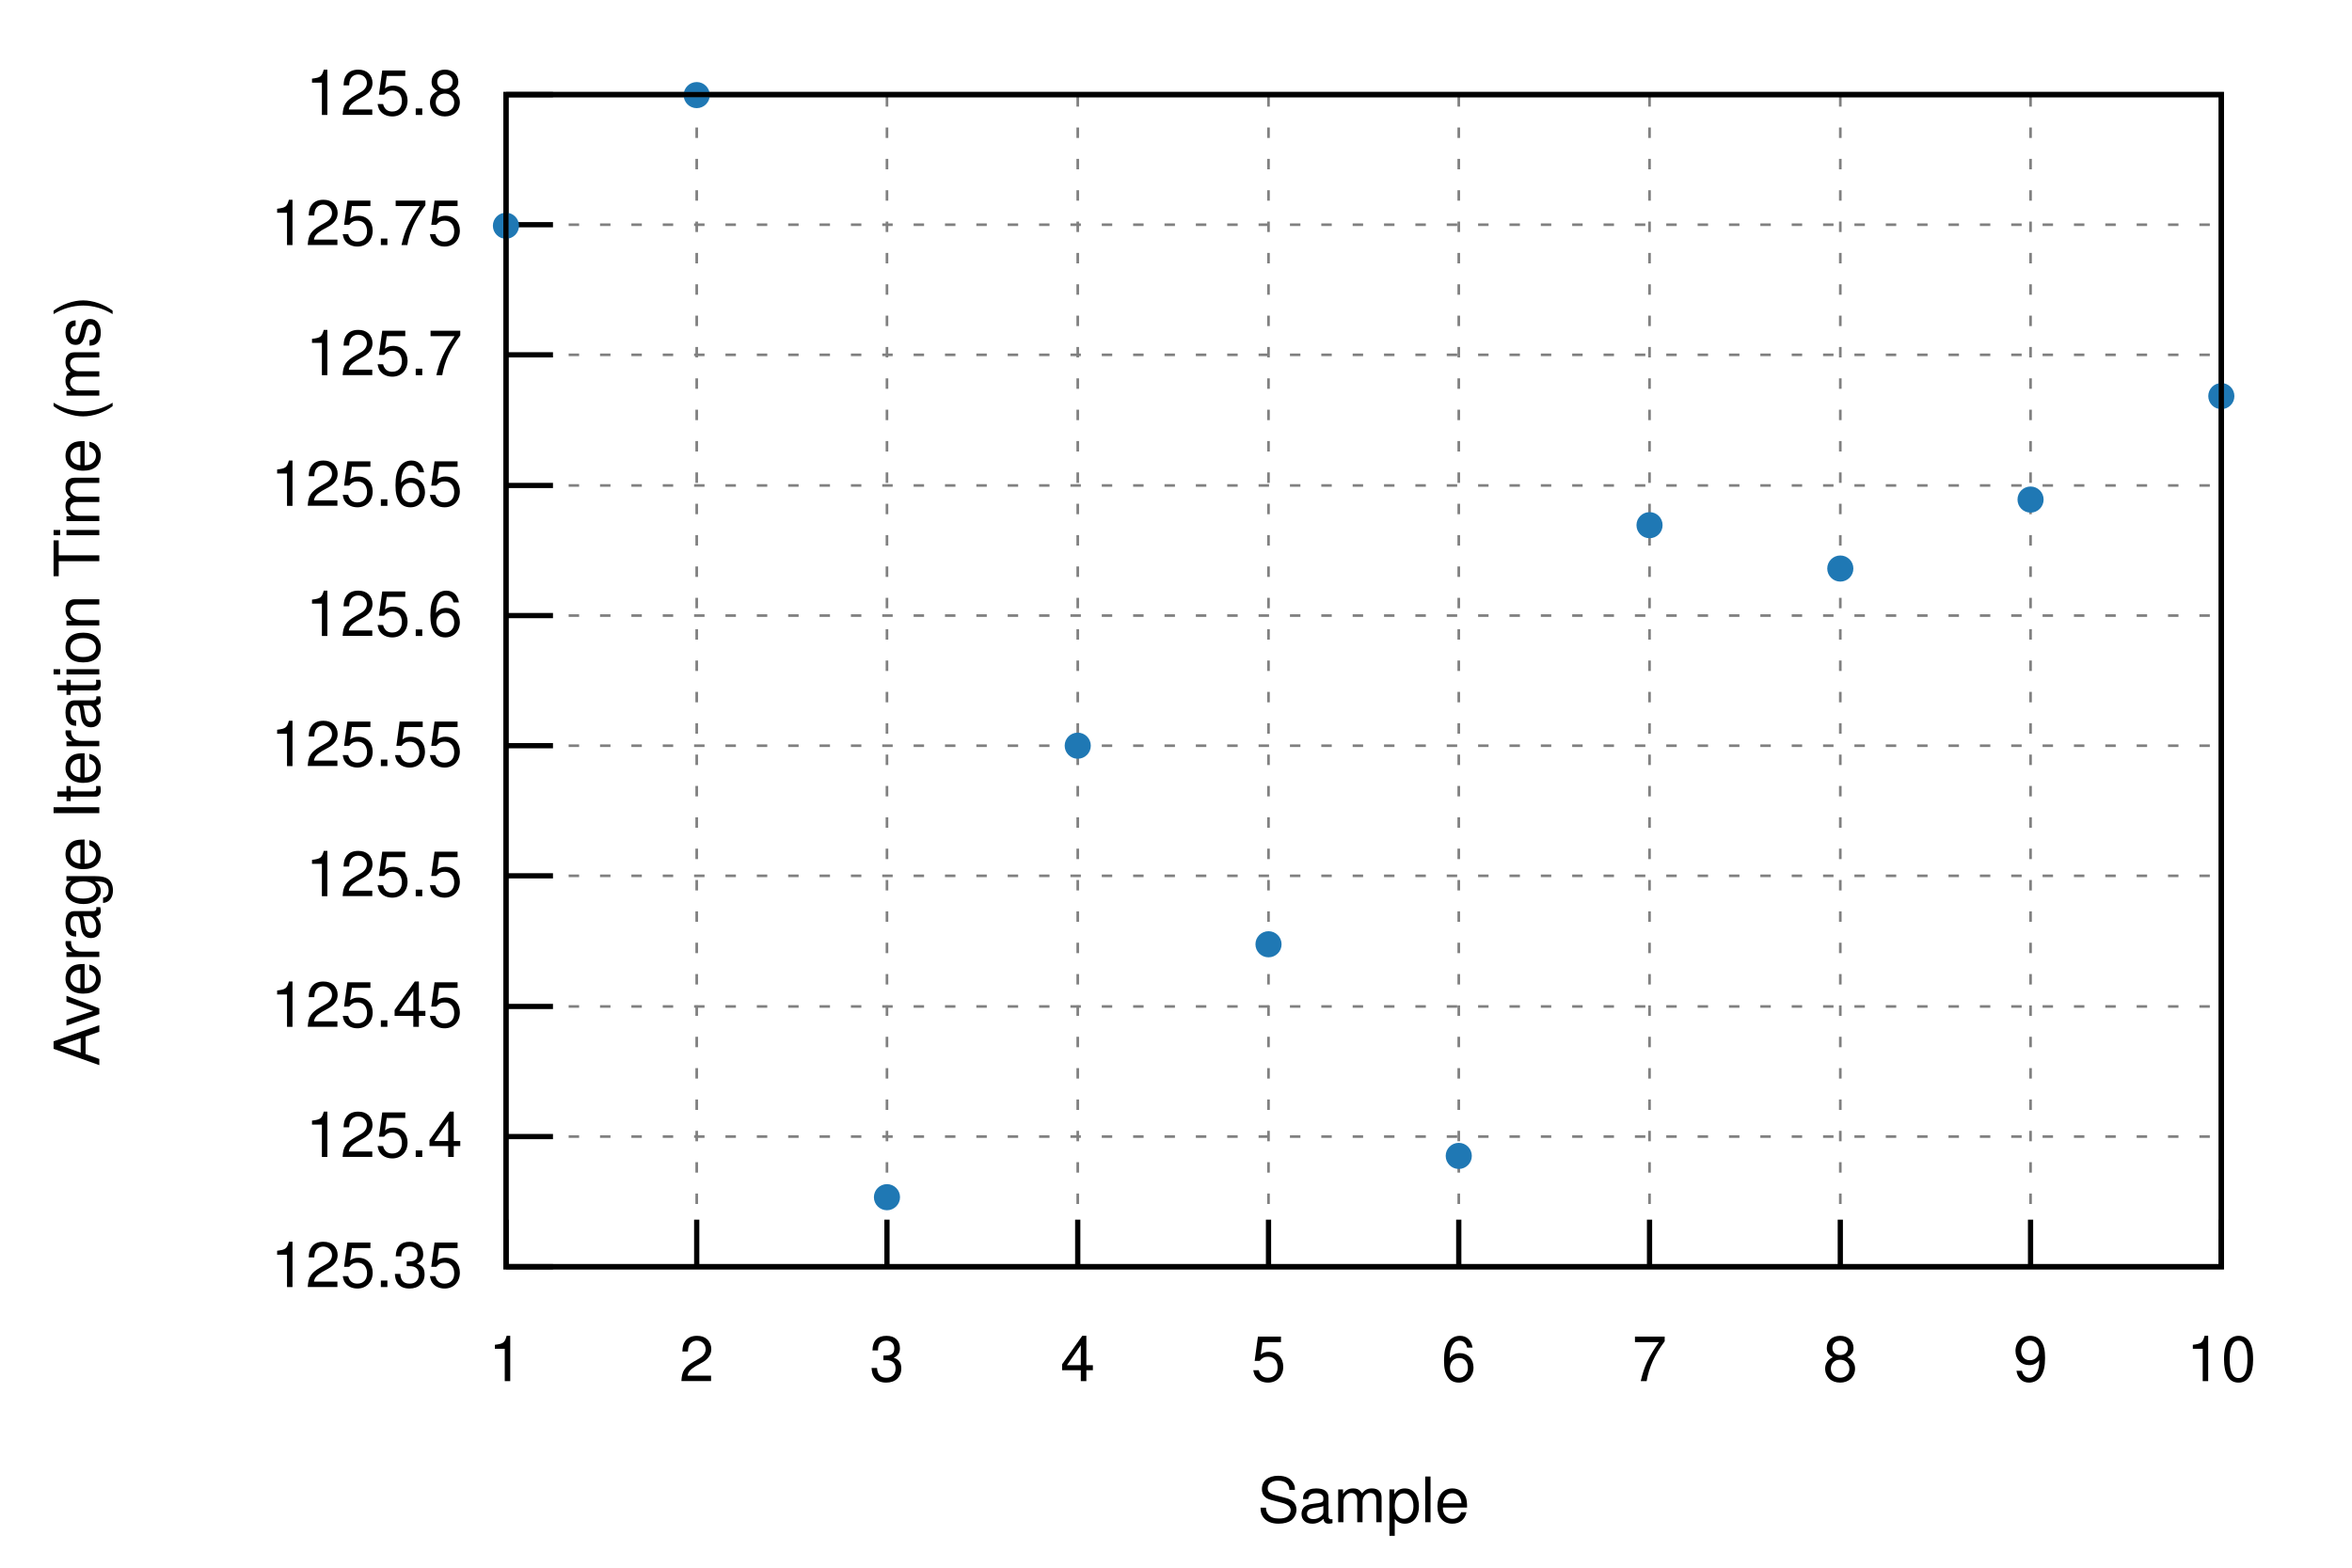
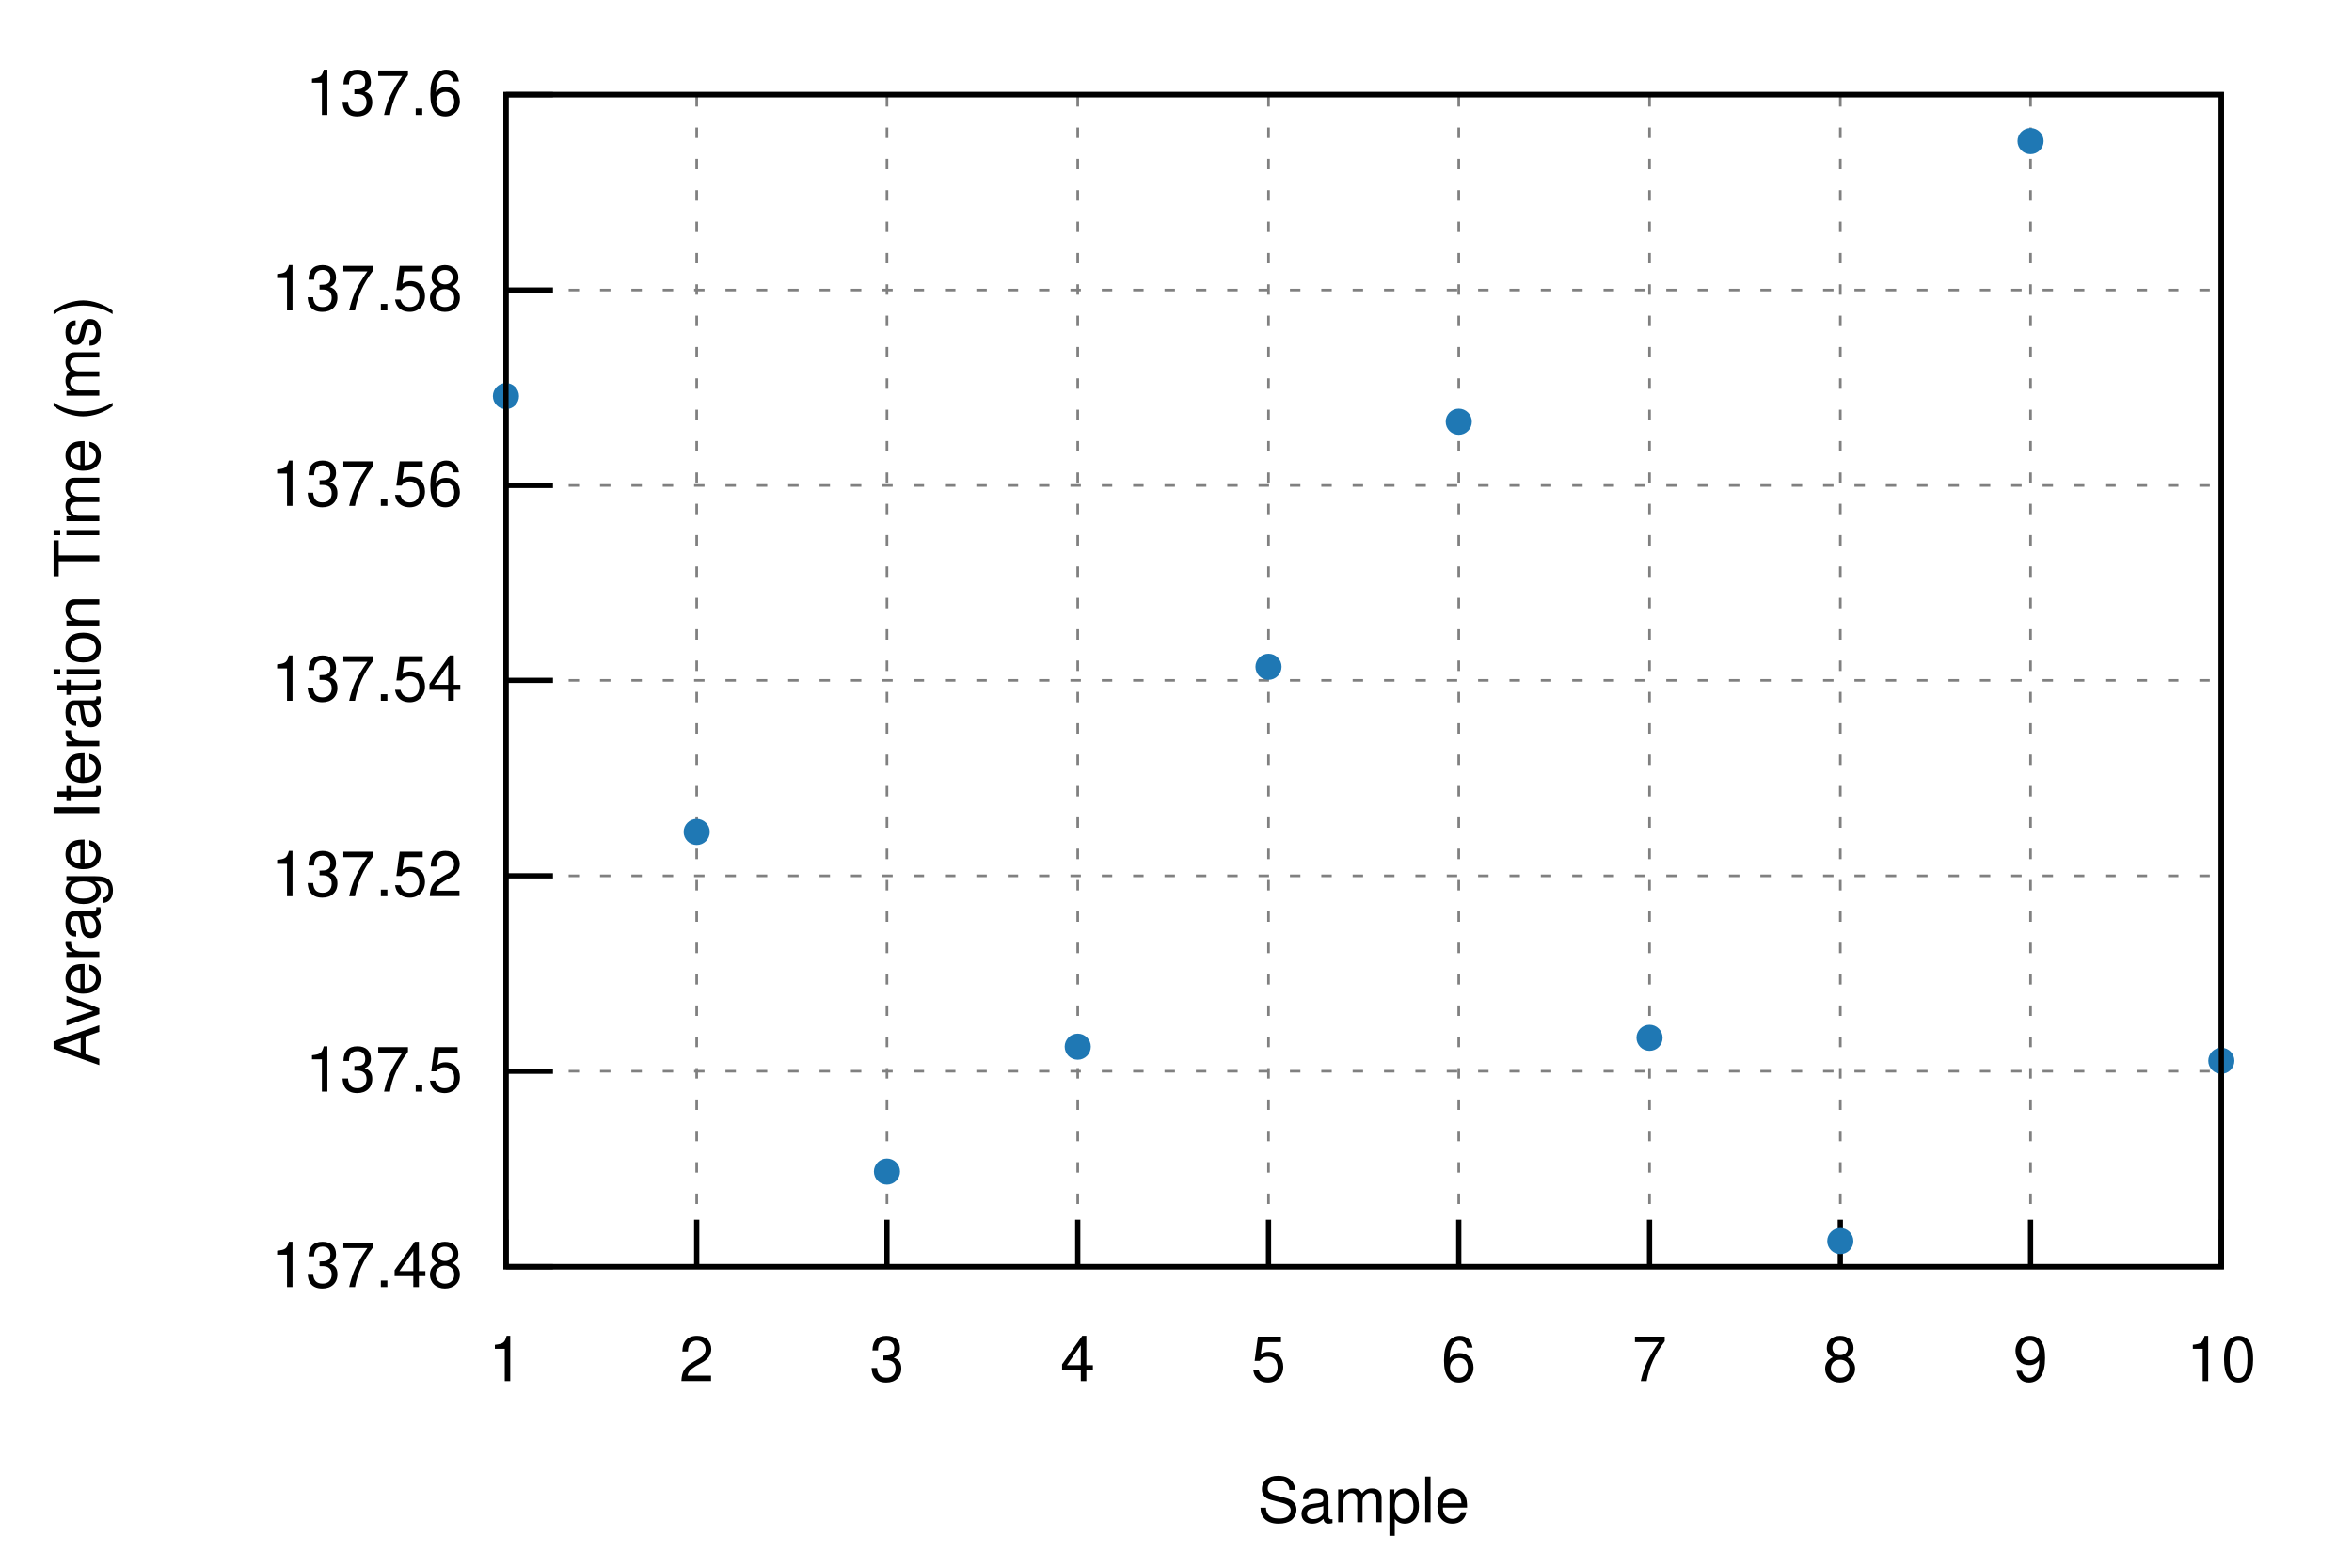
<svg xmlns="http://www.w3.org/2000/svg" xmlns:xlink="http://www.w3.org/1999/xlink" viewBox="0 0 450 300">
  <g id="gnuplot_canvas">
    <rect x="0" y="0" width="450" height="300" fill="none" />
    <defs>
      <circle id="gpDot" r="0.5" stroke-width="0.5" stroke="currentColor" />
      <path id="gpPt0" stroke-width="0.222" stroke="currentColor" d="M-1,0 h2 M0,-1 v2" />
      <path id="gpPt1" stroke-width="0.222" stroke="currentColor" d="M-1,-1 L1,1 M1,-1 L-1,1" />
      <path id="gpPt2" stroke-width="0.222" stroke="currentColor" d="M-1,0 L1,0 M0,-1 L0,1 M-1,-1 L1,1 M-1,1 L1,-1" />
      <rect id="gpPt3" stroke-width="0.222" stroke="currentColor" x="-1" y="-1" width="2" height="2" />
      <rect id="gpPt4" stroke-width="0.222" stroke="currentColor" fill="currentColor" x="-1" y="-1" width="2" height="2" />
      <circle id="gpPt5" stroke-width="0.222" stroke="currentColor" cx="0" cy="0" r="1" />
      <use xlink:href="#gpPt5" id="gpPt6" fill="currentColor" stroke="none" />
      <path id="gpPt7" stroke-width="0.222" stroke="currentColor" d="M0,-1.33 L-1.33,0.67 L1.33,0.67 z" />
      <use xlink:href="#gpPt7" id="gpPt8" fill="currentColor" stroke="none" />
      <use xlink:href="#gpPt7" id="gpPt9" stroke="currentColor" transform="rotate(180)" />
      <use xlink:href="#gpPt9" id="gpPt10" fill="currentColor" stroke="none" />
      <use xlink:href="#gpPt3" id="gpPt11" stroke="currentColor" transform="rotate(45)" />
      <use xlink:href="#gpPt11" id="gpPt12" fill="currentColor" stroke="none" />
      <path id="gpPt13" stroke-width="0.222" stroke="currentColor" d="M0,1.330 L1.265,0.411 L0.782,-1.067 L-0.782,-1.076 L-1.265,0.411 z" />
      <use xlink:href="#gpPt13" id="gpPt14" fill="currentColor" stroke="none" />
      <filter id="textbox" filterUnits="objectBoundingBox" x="0" y="0" height="1" width="1">
        <feFlood flood-color="white" flood-opacity="1" result="bgnd" />
        <feComposite in="SourceGraphic" in2="bgnd" operator="atop" />
      </filter>
      <filter id="greybox" filterUnits="objectBoundingBox" x="0" y="0" height="1" width="1">
        <feFlood flood-color="lightgrey" flood-opacity="1" result="grey" />
        <feComposite in="SourceGraphic" in2="grey" operator="atop" />
      </filter>
    </defs>
    <g fill="none" color="white" stroke="currentColor" stroke-width="1.00" stroke-linecap="butt" stroke-linejoin="miter">
</g>
    <g fill="none" color="black" stroke="currentColor" stroke-width="1.00" stroke-linecap="butt" stroke-linejoin="miter">
</g>
    <g fill="none" color="black" stroke="black" stroke-width="0.50" stroke-linecap="butt" stroke-linejoin="miter">
</g>
    <g fill="none" color="gray" stroke="currentColor" stroke-width="0.50" stroke-linecap="butt" stroke-linejoin="miter">
      <path stroke="gray" stroke-dasharray="2,4" class="gridline" d="M96.8,242.4 L425.0,242.4  " />
    </g>
    <g fill="none" color="gray" stroke="gray" stroke-width="1.00" stroke-linecap="butt" stroke-linejoin="miter">
</g>
    <g fill="none" color="black" stroke="currentColor" stroke-width="1.00" stroke-linecap="butt" stroke-linejoin="miter">
      <path stroke="black" d="M96.8,242.4 L105.8,242.4  " />
      <g transform="translate(88.5,246.3)" stroke="none" fill="black" font-family="Helvetica" font-size="12.00" text-anchor="end">
        <text>
-           <tspan font-family="Helvetica"> 125.35</tspan>
-         </text>
-       </g>
-     </g>
-     <g fill="none" color="black" stroke="currentColor" stroke-width="1.00" stroke-linecap="butt" stroke-linejoin="miter">
- </g>
-     <g fill="none" color="black" stroke="black" stroke-width="0.50" stroke-linecap="butt" stroke-linejoin="miter">
- </g>
-     <g fill="none" color="gray" stroke="currentColor" stroke-width="0.50" stroke-linecap="butt" stroke-linejoin="miter">
-       <path stroke="gray" stroke-dasharray="2,4" class="gridline" d="M96.8,217.5 L425.0,217.5  " />
-     </g>
-     <g fill="none" color="gray" stroke="gray" stroke-width="1.00" stroke-linecap="butt" stroke-linejoin="miter">
- </g>
-     <g fill="none" color="black" stroke="currentColor" stroke-width="1.00" stroke-linecap="butt" stroke-linejoin="miter">
-       <path stroke="black" d="M96.8,217.5 L105.8,217.5  " />
-       <g transform="translate(88.5,221.4)" stroke="none" fill="black" font-family="Helvetica" font-size="12.00" text-anchor="end">
-         <text>
-           <tspan font-family="Helvetica"> 125.4</tspan>
-         </text>
-       </g>
-     </g>
-     <g fill="none" color="black" stroke="currentColor" stroke-width="1.00" stroke-linecap="butt" stroke-linejoin="miter">
- </g>
-     <g fill="none" color="black" stroke="black" stroke-width="0.50" stroke-linecap="butt" stroke-linejoin="miter">
- </g>
-     <g fill="none" color="gray" stroke="currentColor" stroke-width="0.50" stroke-linecap="butt" stroke-linejoin="miter">
-       <path stroke="gray" stroke-dasharray="2,4" class="gridline" d="M96.8,192.6 L425.0,192.6  " />
-     </g>
-     <g fill="none" color="gray" stroke="gray" stroke-width="1.00" stroke-linecap="butt" stroke-linejoin="miter">
- </g>
-     <g fill="none" color="black" stroke="currentColor" stroke-width="1.00" stroke-linecap="butt" stroke-linejoin="miter">
-       <path stroke="black" d="M96.8,192.6 L105.8,192.6  " />
-       <g transform="translate(88.5,196.5)" stroke="none" fill="black" font-family="Helvetica" font-size="12.00" text-anchor="end">
-         <text>
-           <tspan font-family="Helvetica"> 125.45</tspan>
+           <tspan font-family="Helvetica"> 137.48</tspan>
+         </text>
+       </g>
+     </g>
+     <g fill="none" color="black" stroke="currentColor" stroke-width="1.00" stroke-linecap="butt" stroke-linejoin="miter">
+ </g>
+     <g fill="none" color="black" stroke="black" stroke-width="0.50" stroke-linecap="butt" stroke-linejoin="miter">
+ </g>
+     <g fill="none" color="gray" stroke="currentColor" stroke-width="0.50" stroke-linecap="butt" stroke-linejoin="miter">
+       <path stroke="gray" stroke-dasharray="2,4" class="gridline" d="M96.8,205.0 L425.0,205.0  " />
+     </g>
+     <g fill="none" color="gray" stroke="gray" stroke-width="1.00" stroke-linecap="butt" stroke-linejoin="miter">
+ </g>
+     <g fill="none" color="black" stroke="currentColor" stroke-width="1.00" stroke-linecap="butt" stroke-linejoin="miter">
+       <path stroke="black" d="M96.8,205.0 L105.8,205.0  " />
+       <g transform="translate(88.5,208.9)" stroke="none" fill="black" font-family="Helvetica" font-size="12.00" text-anchor="end">
+         <text>
+           <tspan font-family="Helvetica"> 137.5</tspan>
        </text>
      </g>
    </g>
    <g fill="none" color="black" stroke="currentColor" stroke-width="1.00" stroke-linecap="butt" stroke-linejoin="miter">
</g>
    <g fill="none" color="black" stroke="black" stroke-width="0.50" stroke-linecap="butt" stroke-linejoin="miter">
</g>
    <g fill="none" color="gray" stroke="currentColor" stroke-width="0.50" stroke-linecap="butt" stroke-linejoin="miter">
      <path stroke="gray" stroke-dasharray="2,4" class="gridline" d="M96.8,167.6 L425.0,167.6  " />
    </g>
    <g fill="none" color="gray" stroke="gray" stroke-width="1.00" stroke-linecap="butt" stroke-linejoin="miter">
</g>
    <g fill="none" color="black" stroke="currentColor" stroke-width="1.00" stroke-linecap="butt" stroke-linejoin="miter">
      <path stroke="black" d="M96.8,167.6 L105.8,167.6  " />
      <g transform="translate(88.5,171.5)" stroke="none" fill="black" font-family="Helvetica" font-size="12.00" text-anchor="end">
        <text>
-           <tspan font-family="Helvetica"> 125.5</tspan>
-         </text>
-       </g>
-     </g>
-     <g fill="none" color="black" stroke="currentColor" stroke-width="1.00" stroke-linecap="butt" stroke-linejoin="miter">
- </g>
-     <g fill="none" color="black" stroke="black" stroke-width="0.50" stroke-linecap="butt" stroke-linejoin="miter">
- </g>
-     <g fill="none" color="gray" stroke="currentColor" stroke-width="0.50" stroke-linecap="butt" stroke-linejoin="miter">
-       <path stroke="gray" stroke-dasharray="2,4" class="gridline" d="M96.8,142.7 L425.0,142.7  " />
-     </g>
-     <g fill="none" color="gray" stroke="gray" stroke-width="1.00" stroke-linecap="butt" stroke-linejoin="miter">
- </g>
-     <g fill="none" color="black" stroke="currentColor" stroke-width="1.00" stroke-linecap="butt" stroke-linejoin="miter">
-       <path stroke="black" d="M96.8,142.7 L105.8,142.7  " />
-       <g transform="translate(88.5,146.6)" stroke="none" fill="black" font-family="Helvetica" font-size="12.00" text-anchor="end">
-         <text>
-           <tspan font-family="Helvetica"> 125.55</tspan>
-         </text>
-       </g>
-     </g>
-     <g fill="none" color="black" stroke="currentColor" stroke-width="1.00" stroke-linecap="butt" stroke-linejoin="miter">
- </g>
-     <g fill="none" color="black" stroke="black" stroke-width="0.50" stroke-linecap="butt" stroke-linejoin="miter">
- </g>
-     <g fill="none" color="gray" stroke="currentColor" stroke-width="0.50" stroke-linecap="butt" stroke-linejoin="miter">
-       <path stroke="gray" stroke-dasharray="2,4" class="gridline" d="M96.8,117.8 L425.0,117.8  " />
-     </g>
-     <g fill="none" color="gray" stroke="gray" stroke-width="1.00" stroke-linecap="butt" stroke-linejoin="miter">
- </g>
-     <g fill="none" color="black" stroke="currentColor" stroke-width="1.00" stroke-linecap="butt" stroke-linejoin="miter">
-       <path stroke="black" d="M96.8,117.8 L105.8,117.8  " />
-       <g transform="translate(88.5,121.7)" stroke="none" fill="black" font-family="Helvetica" font-size="12.00" text-anchor="end">
-         <text>
-           <tspan font-family="Helvetica"> 125.6</tspan>
+           <tspan font-family="Helvetica"> 137.52</tspan>
+         </text>
+       </g>
+     </g>
+     <g fill="none" color="black" stroke="currentColor" stroke-width="1.00" stroke-linecap="butt" stroke-linejoin="miter">
+ </g>
+     <g fill="none" color="black" stroke="black" stroke-width="0.50" stroke-linecap="butt" stroke-linejoin="miter">
+ </g>
+     <g fill="none" color="gray" stroke="currentColor" stroke-width="0.50" stroke-linecap="butt" stroke-linejoin="miter">
+       <path stroke="gray" stroke-dasharray="2,4" class="gridline" d="M96.8,130.2 L425.0,130.2  " />
+     </g>
+     <g fill="none" color="gray" stroke="gray" stroke-width="1.00" stroke-linecap="butt" stroke-linejoin="miter">
+ </g>
+     <g fill="none" color="black" stroke="currentColor" stroke-width="1.00" stroke-linecap="butt" stroke-linejoin="miter">
+       <path stroke="black" d="M96.8,130.2 L105.8,130.2  " />
+       <g transform="translate(88.5,134.1)" stroke="none" fill="black" font-family="Helvetica" font-size="12.00" text-anchor="end">
+         <text>
+           <tspan font-family="Helvetica"> 137.54</tspan>
        </text>
      </g>
    </g>
    <g fill="none" color="black" stroke="currentColor" stroke-width="1.00" stroke-linecap="butt" stroke-linejoin="miter">
</g>
    <g fill="none" color="black" stroke="black" stroke-width="0.50" stroke-linecap="butt" stroke-linejoin="miter">
</g>
    <g fill="none" color="gray" stroke="currentColor" stroke-width="0.50" stroke-linecap="butt" stroke-linejoin="miter">
      <path stroke="gray" stroke-dasharray="2,4" class="gridline" d="M96.8,92.9 L425.0,92.9  " />
    </g>
    <g fill="none" color="gray" stroke="gray" stroke-width="1.00" stroke-linecap="butt" stroke-linejoin="miter">
</g>
    <g fill="none" color="black" stroke="currentColor" stroke-width="1.00" stroke-linecap="butt" stroke-linejoin="miter">
      <path stroke="black" d="M96.8,92.9 L105.8,92.9  " />
      <g transform="translate(88.5,96.8)" stroke="none" fill="black" font-family="Helvetica" font-size="12.00" text-anchor="end">
        <text>
-           <tspan font-family="Helvetica"> 125.65</tspan>
-         </text>
-       </g>
-     </g>
-     <g fill="none" color="black" stroke="currentColor" stroke-width="1.00" stroke-linecap="butt" stroke-linejoin="miter">
- </g>
-     <g fill="none" color="black" stroke="black" stroke-width="0.50" stroke-linecap="butt" stroke-linejoin="miter">
- </g>
-     <g fill="none" color="gray" stroke="currentColor" stroke-width="0.50" stroke-linecap="butt" stroke-linejoin="miter">
-       <path stroke="gray" stroke-dasharray="2,4" class="gridline" d="M96.8,67.9 L425.0,67.9  " />
-     </g>
-     <g fill="none" color="gray" stroke="gray" stroke-width="1.00" stroke-linecap="butt" stroke-linejoin="miter">
- </g>
-     <g fill="none" color="black" stroke="currentColor" stroke-width="1.00" stroke-linecap="butt" stroke-linejoin="miter">
-       <path stroke="black" d="M96.8,67.9 L105.8,67.9  " />
-       <g transform="translate(88.5,71.8)" stroke="none" fill="black" font-family="Helvetica" font-size="12.00" text-anchor="end">
-         <text>
-           <tspan font-family="Helvetica"> 125.7</tspan>
-         </text>
-       </g>
-     </g>
-     <g fill="none" color="black" stroke="currentColor" stroke-width="1.00" stroke-linecap="butt" stroke-linejoin="miter">
- </g>
-     <g fill="none" color="black" stroke="black" stroke-width="0.50" stroke-linecap="butt" stroke-linejoin="miter">
- </g>
-     <g fill="none" color="gray" stroke="currentColor" stroke-width="0.50" stroke-linecap="butt" stroke-linejoin="miter">
-       <path stroke="gray" stroke-dasharray="2,4" class="gridline" d="M96.8,43.0 L425.0,43.0  " />
-     </g>
-     <g fill="none" color="gray" stroke="gray" stroke-width="1.00" stroke-linecap="butt" stroke-linejoin="miter">
- </g>
-     <g fill="none" color="black" stroke="currentColor" stroke-width="1.00" stroke-linecap="butt" stroke-linejoin="miter">
-       <path stroke="black" d="M96.8,43.0 L105.8,43.0  " />
-       <g transform="translate(88.5,46.9)" stroke="none" fill="black" font-family="Helvetica" font-size="12.00" text-anchor="end">
-         <text>
-           <tspan font-family="Helvetica"> 125.75</tspan>
+           <tspan font-family="Helvetica"> 137.56</tspan>
+         </text>
+       </g>
+     </g>
+     <g fill="none" color="black" stroke="currentColor" stroke-width="1.00" stroke-linecap="butt" stroke-linejoin="miter">
+ </g>
+     <g fill="none" color="black" stroke="black" stroke-width="0.50" stroke-linecap="butt" stroke-linejoin="miter">
+ </g>
+     <g fill="none" color="gray" stroke="currentColor" stroke-width="0.50" stroke-linecap="butt" stroke-linejoin="miter">
+       <path stroke="gray" stroke-dasharray="2,4" class="gridline" d="M96.8,55.5 L425.0,55.5  " />
+     </g>
+     <g fill="none" color="gray" stroke="gray" stroke-width="1.00" stroke-linecap="butt" stroke-linejoin="miter">
+ </g>
+     <g fill="none" color="black" stroke="currentColor" stroke-width="1.00" stroke-linecap="butt" stroke-linejoin="miter">
+       <path stroke="black" d="M96.8,55.5 L105.8,55.5  " />
+       <g transform="translate(88.5,59.4)" stroke="none" fill="black" font-family="Helvetica" font-size="12.00" text-anchor="end">
+         <text>
+           <tspan font-family="Helvetica"> 137.58</tspan>
        </text>
      </g>
    </g>
    <g fill="none" color="black" stroke="currentColor" stroke-width="1.00" stroke-linecap="butt" stroke-linejoin="miter">
</g>
    <g fill="none" color="black" stroke="black" stroke-width="0.50" stroke-linecap="butt" stroke-linejoin="miter">
</g>
    <g fill="none" color="gray" stroke="currentColor" stroke-width="0.50" stroke-linecap="butt" stroke-linejoin="miter">
      <path stroke="gray" stroke-dasharray="2,4" class="gridline" d="M96.8,18.1 L425.0,18.1  " />
    </g>
    <g fill="none" color="gray" stroke="gray" stroke-width="1.00" stroke-linecap="butt" stroke-linejoin="miter">
</g>
    <g fill="none" color="black" stroke="currentColor" stroke-width="1.00" stroke-linecap="butt" stroke-linejoin="miter">
      <path stroke="black" d="M96.8,18.1 L105.8,18.1  " />
      <g transform="translate(88.5,22.0)" stroke="none" fill="black" font-family="Helvetica" font-size="12.00" text-anchor="end">
        <text>
-           <tspan font-family="Helvetica"> 125.8</tspan>
+           <tspan font-family="Helvetica"> 137.6</tspan>
        </text>
      </g>
    </g>
    <g fill="none" color="black" stroke="currentColor" stroke-width="1.00" stroke-linecap="butt" stroke-linejoin="miter">
</g>
    <g fill="none" color="black" stroke="black" stroke-width="0.50" stroke-linecap="butt" stroke-linejoin="miter">
</g>
    <g fill="none" color="gray" stroke="currentColor" stroke-width="0.50" stroke-linecap="butt" stroke-linejoin="miter">
      <path stroke="gray" stroke-dasharray="2,4" class="gridline" d="M96.8,242.4 L96.8,18.1  " />
    </g>
    <g fill="none" color="gray" stroke="gray" stroke-width="1.00" stroke-linecap="butt" stroke-linejoin="miter">
</g>
    <g fill="none" color="black" stroke="currentColor" stroke-width="1.00" stroke-linecap="butt" stroke-linejoin="miter">
      <path stroke="black" d="M96.8,242.4 L96.8,233.4  " />
      <g transform="translate(96.8,264.3)" stroke="none" fill="black" font-family="Helvetica" font-size="12.00" text-anchor="middle">
        <text>
          <tspan font-family="Helvetica"> 1</tspan>
        </text>
      </g>
    </g>
    <g fill="none" color="black" stroke="currentColor" stroke-width="1.00" stroke-linecap="butt" stroke-linejoin="miter">
</g>
    <g fill="none" color="black" stroke="black" stroke-width="0.50" stroke-linecap="butt" stroke-linejoin="miter">
</g>
    <g fill="none" color="gray" stroke="currentColor" stroke-width="0.50" stroke-linecap="butt" stroke-linejoin="miter">
      <path stroke="gray" stroke-dasharray="2,4" class="gridline" d="M133.3,242.4 L133.3,18.1  " />
    </g>
    <g fill="none" color="gray" stroke="gray" stroke-width="1.00" stroke-linecap="butt" stroke-linejoin="miter">
</g>
    <g fill="none" color="black" stroke="currentColor" stroke-width="1.00" stroke-linecap="butt" stroke-linejoin="miter">
      <path stroke="black" d="M133.3,242.4 L133.3,233.4  " />
      <g transform="translate(133.3,264.3)" stroke="none" fill="black" font-family="Helvetica" font-size="12.00" text-anchor="middle">
        <text>
          <tspan font-family="Helvetica"> 2</tspan>
        </text>
      </g>
    </g>
    <g fill="none" color="black" stroke="currentColor" stroke-width="1.00" stroke-linecap="butt" stroke-linejoin="miter">
</g>
    <g fill="none" color="black" stroke="black" stroke-width="0.50" stroke-linecap="butt" stroke-linejoin="miter">
</g>
    <g fill="none" color="gray" stroke="currentColor" stroke-width="0.50" stroke-linecap="butt" stroke-linejoin="miter">
      <path stroke="gray" stroke-dasharray="2,4" class="gridline" d="M169.7,242.4 L169.7,18.1  " />
    </g>
    <g fill="none" color="gray" stroke="gray" stroke-width="1.00" stroke-linecap="butt" stroke-linejoin="miter">
</g>
    <g fill="none" color="black" stroke="currentColor" stroke-width="1.00" stroke-linecap="butt" stroke-linejoin="miter">
      <path stroke="black" d="M169.7,242.4 L169.7,233.4  " />
      <g transform="translate(169.7,264.3)" stroke="none" fill="black" font-family="Helvetica" font-size="12.00" text-anchor="middle">
        <text>
          <tspan font-family="Helvetica"> 3</tspan>
        </text>
      </g>
    </g>
    <g fill="none" color="black" stroke="currentColor" stroke-width="1.00" stroke-linecap="butt" stroke-linejoin="miter">
</g>
    <g fill="none" color="black" stroke="black" stroke-width="0.50" stroke-linecap="butt" stroke-linejoin="miter">
</g>
    <g fill="none" color="gray" stroke="currentColor" stroke-width="0.50" stroke-linecap="butt" stroke-linejoin="miter">
      <path stroke="gray" stroke-dasharray="2,4" class="gridline" d="M206.2,242.4 L206.2,18.1  " />
    </g>
    <g fill="none" color="gray" stroke="gray" stroke-width="1.00" stroke-linecap="butt" stroke-linejoin="miter">
</g>
    <g fill="none" color="black" stroke="currentColor" stroke-width="1.00" stroke-linecap="butt" stroke-linejoin="miter">
      <path stroke="black" d="M206.2,242.4 L206.2,233.4  " />
      <g transform="translate(206.2,264.3)" stroke="none" fill="black" font-family="Helvetica" font-size="12.00" text-anchor="middle">
        <text>
          <tspan font-family="Helvetica"> 4</tspan>
        </text>
      </g>
    </g>
    <g fill="none" color="black" stroke="currentColor" stroke-width="1.00" stroke-linecap="butt" stroke-linejoin="miter">
</g>
    <g fill="none" color="black" stroke="black" stroke-width="0.50" stroke-linecap="butt" stroke-linejoin="miter">
</g>
    <g fill="none" color="gray" stroke="currentColor" stroke-width="0.50" stroke-linecap="butt" stroke-linejoin="miter">
      <path stroke="gray" stroke-dasharray="2,4" class="gridline" d="M242.7,242.4 L242.7,18.1  " />
    </g>
    <g fill="none" color="gray" stroke="gray" stroke-width="1.00" stroke-linecap="butt" stroke-linejoin="miter">
</g>
    <g fill="none" color="black" stroke="currentColor" stroke-width="1.00" stroke-linecap="butt" stroke-linejoin="miter">
      <path stroke="black" d="M242.7,242.4 L242.7,233.4  " />
      <g transform="translate(242.7,264.3)" stroke="none" fill="black" font-family="Helvetica" font-size="12.00" text-anchor="middle">
        <text>
          <tspan font-family="Helvetica"> 5</tspan>
        </text>
      </g>
    </g>
    <g fill="none" color="black" stroke="currentColor" stroke-width="1.00" stroke-linecap="butt" stroke-linejoin="miter">
</g>
    <g fill="none" color="black" stroke="black" stroke-width="0.50" stroke-linecap="butt" stroke-linejoin="miter">
</g>
    <g fill="none" color="gray" stroke="currentColor" stroke-width="0.50" stroke-linecap="butt" stroke-linejoin="miter">
      <path stroke="gray" stroke-dasharray="2,4" class="gridline" d="M279.1,242.4 L279.1,18.1  " />
    </g>
    <g fill="none" color="gray" stroke="gray" stroke-width="1.00" stroke-linecap="butt" stroke-linejoin="miter">
</g>
    <g fill="none" color="black" stroke="currentColor" stroke-width="1.00" stroke-linecap="butt" stroke-linejoin="miter">
      <path stroke="black" d="M279.1,242.4 L279.1,233.4  " />
      <g transform="translate(279.1,264.3)" stroke="none" fill="black" font-family="Helvetica" font-size="12.00" text-anchor="middle">
        <text>
          <tspan font-family="Helvetica"> 6</tspan>
        </text>
      </g>
    </g>
    <g fill="none" color="black" stroke="currentColor" stroke-width="1.00" stroke-linecap="butt" stroke-linejoin="miter">
</g>
    <g fill="none" color="black" stroke="black" stroke-width="0.50" stroke-linecap="butt" stroke-linejoin="miter">
</g>
    <g fill="none" color="gray" stroke="currentColor" stroke-width="0.50" stroke-linecap="butt" stroke-linejoin="miter">
      <path stroke="gray" stroke-dasharray="2,4" class="gridline" d="M315.6,242.4 L315.6,18.1  " />
    </g>
    <g fill="none" color="gray" stroke="gray" stroke-width="1.00" stroke-linecap="butt" stroke-linejoin="miter">
</g>
    <g fill="none" color="black" stroke="currentColor" stroke-width="1.00" stroke-linecap="butt" stroke-linejoin="miter">
      <path stroke="black" d="M315.6,242.4 L315.6,233.4  " />
      <g transform="translate(315.6,264.3)" stroke="none" fill="black" font-family="Helvetica" font-size="12.00" text-anchor="middle">
        <text>
          <tspan font-family="Helvetica"> 7</tspan>
        </text>
      </g>
    </g>
    <g fill="none" color="black" stroke="currentColor" stroke-width="1.00" stroke-linecap="butt" stroke-linejoin="miter">
</g>
    <g fill="none" color="black" stroke="black" stroke-width="0.50" stroke-linecap="butt" stroke-linejoin="miter">
</g>
    <g fill="none" color="gray" stroke="currentColor" stroke-width="0.50" stroke-linecap="butt" stroke-linejoin="miter">
      <path stroke="gray" stroke-dasharray="2,4" class="gridline" d="M352.1,242.4 L352.1,18.1  " />
    </g>
    <g fill="none" color="gray" stroke="gray" stroke-width="1.00" stroke-linecap="butt" stroke-linejoin="miter">
</g>
    <g fill="none" color="black" stroke="currentColor" stroke-width="1.00" stroke-linecap="butt" stroke-linejoin="miter">
      <path stroke="black" d="M352.1,242.4 L352.1,233.4  " />
      <g transform="translate(352.1,264.3)" stroke="none" fill="black" font-family="Helvetica" font-size="12.00" text-anchor="middle">
        <text>
          <tspan font-family="Helvetica"> 8</tspan>
        </text>
      </g>
    </g>
    <g fill="none" color="black" stroke="currentColor" stroke-width="1.00" stroke-linecap="butt" stroke-linejoin="miter">
</g>
    <g fill="none" color="black" stroke="black" stroke-width="0.50" stroke-linecap="butt" stroke-linejoin="miter">
</g>
    <g fill="none" color="gray" stroke="currentColor" stroke-width="0.50" stroke-linecap="butt" stroke-linejoin="miter">
      <path stroke="gray" stroke-dasharray="2,4" class="gridline" d="M388.5,242.4 L388.5,18.1  " />
    </g>
    <g fill="none" color="gray" stroke="gray" stroke-width="1.00" stroke-linecap="butt" stroke-linejoin="miter">
</g>
    <g fill="none" color="black" stroke="currentColor" stroke-width="1.00" stroke-linecap="butt" stroke-linejoin="miter">
      <path stroke="black" d="M388.5,242.4 L388.5,233.4  " />
      <g transform="translate(388.5,264.3)" stroke="none" fill="black" font-family="Helvetica" font-size="12.00" text-anchor="middle">
        <text>
          <tspan font-family="Helvetica"> 9</tspan>
        </text>
      </g>
    </g>
    <g fill="none" color="black" stroke="currentColor" stroke-width="1.00" stroke-linecap="butt" stroke-linejoin="miter">
</g>
    <g fill="none" color="black" stroke="black" stroke-width="0.50" stroke-linecap="butt" stroke-linejoin="miter">
</g>
    <g fill="none" color="gray" stroke="currentColor" stroke-width="0.50" stroke-linecap="butt" stroke-linejoin="miter">
      <path stroke="gray" stroke-dasharray="2,4" class="gridline" d="M425.0,242.4 L425.0,18.1  " />
    </g>
    <g fill="none" color="gray" stroke="gray" stroke-width="1.00" stroke-linecap="butt" stroke-linejoin="miter">
</g>
    <g fill="none" color="black" stroke="currentColor" stroke-width="1.00" stroke-linecap="butt" stroke-linejoin="miter">
      <path stroke="black" d="M425.0,242.4 L425.0,233.4  " />
      <g transform="translate(425.0,264.3)" stroke="none" fill="black" font-family="Helvetica" font-size="12.00" text-anchor="middle">
        <text>
          <tspan font-family="Helvetica"> 10</tspan>
        </text>
      </g>
    </g>
    <g fill="none" color="black" stroke="currentColor" stroke-width="1.00" stroke-linecap="butt" stroke-linejoin="miter">
</g>
    <g fill="none" color="black" stroke="currentColor" stroke-width="1.00" stroke-linecap="butt" stroke-linejoin="miter">
      <path stroke="black" d="M96.8,18.1 L96.8,242.4 L425.0,242.4 L425.0,18.1 L96.8,18.1 Z  " />
    </g>
    <g fill="none" color="black" stroke="currentColor" stroke-width="1.00" stroke-linecap="butt" stroke-linejoin="miter">
      <g transform="translate(19.0,130.3) rotate(270)" stroke="none" fill="black" font-family="Helvetica" font-size="12.00" text-anchor="middle">
        <text>
          <tspan font-family="Helvetica">Average Iteration Time (ms)</tspan>
        </text>
      </g>
    </g>
    <g fill="none" color="black" stroke="currentColor" stroke-width="1.00" stroke-linecap="butt" stroke-linejoin="miter">
      <g transform="translate(260.9,291.3)" stroke="none" fill="black" font-family="Helvetica" font-size="12.00" text-anchor="middle">
        <text>
          <tspan font-family="Helvetica">Sample</tspan>
        </text>
      </g>
    </g>
    <g fill="none" color="black" stroke="currentColor" stroke-width="1.00" stroke-linecap="butt" stroke-linejoin="miter">
</g>
    <g id="gnuplot_plot_1">
      <g fill="none" color="black" stroke="currentColor" stroke-width="1.00" stroke-linecap="butt" stroke-linejoin="miter">
-         <use xlink:href="#gpPt6" transform="translate(96.8,43.2) scale(2.25)" color="rgb( 31, 120, 180)" />
-         <use xlink:href="#gpPt6" transform="translate(133.3,18.2) scale(2.25)" color="rgb( 31, 120, 180)" />
-         <use xlink:href="#gpPt6" transform="translate(169.7,229.1) scale(2.25)" color="rgb( 31, 120, 180)" />
-         <use xlink:href="#gpPt6" transform="translate(206.2,142.7) scale(2.25)" color="rgb( 31, 120, 180)" />
-         <use xlink:href="#gpPt6" transform="translate(242.7,180.7) scale(2.25)" color="rgb( 31, 120, 180)" />
-         <use xlink:href="#gpPt6" transform="translate(279.1,221.2) scale(2.25)" color="rgb( 31, 120, 180)" />
-         <use xlink:href="#gpPt6" transform="translate(315.6,100.5) scale(2.25)" color="rgb( 31, 120, 180)" />
-         <use xlink:href="#gpPt6" transform="translate(352.1,108.8) scale(2.25)" color="rgb( 31, 120, 180)" />
-         <use xlink:href="#gpPt6" transform="translate(388.5,95.6) scale(2.25)" color="rgb( 31, 120, 180)" />
-         <use xlink:href="#gpPt6" transform="translate(425.0,75.8) scale(2.25)" color="rgb( 31, 120, 180)" />
+         <use xlink:href="#gpPt6" transform="translate(96.8,75.8) scale(2.25)" color="rgb( 31, 120, 180)" />
+         <use xlink:href="#gpPt6" transform="translate(133.3,159.2) scale(2.25)" color="rgb( 31, 120, 180)" />
+         <use xlink:href="#gpPt6" transform="translate(169.7,224.2) scale(2.25)" color="rgb( 31, 120, 180)" />
+         <use xlink:href="#gpPt6" transform="translate(206.2,200.3) scale(2.25)" color="rgb( 31, 120, 180)" />
+         <use xlink:href="#gpPt6" transform="translate(242.7,127.6) scale(2.25)" color="rgb( 31, 120, 180)" />
+         <use xlink:href="#gpPt6" transform="translate(279.1,80.7) scale(2.25)" color="rgb( 31, 120, 180)" />
+         <use xlink:href="#gpPt6" transform="translate(315.6,198.6) scale(2.25)" color="rgb( 31, 120, 180)" />
+         <use xlink:href="#gpPt6" transform="translate(352.1,237.5) scale(2.25)" color="rgb( 31, 120, 180)" />
+         <use xlink:href="#gpPt6" transform="translate(388.5,27.0) scale(2.25)" color="rgb( 31, 120, 180)" />
+         <use xlink:href="#gpPt6" transform="translate(425.0,203.0) scale(2.25)" color="rgb( 31, 120, 180)" />
      </g>
    </g>
    <g fill="none" color="white" stroke="rgb( 31, 120, 180)" stroke-width="2.00" stroke-linecap="butt" stroke-linejoin="miter">
</g>
    <g fill="none" color="black" stroke="currentColor" stroke-width="2.00" stroke-linecap="butt" stroke-linejoin="miter">
</g>
    <g fill="none" color="black" stroke="black" stroke-width="1.00" stroke-linecap="butt" stroke-linejoin="miter">
</g>
    <g fill="none" color="black" stroke="currentColor" stroke-width="1.00" stroke-linecap="butt" stroke-linejoin="miter">
      <path stroke="black" d="M96.8,18.1 L96.8,242.4 L425.0,242.4 L425.0,18.1 L96.8,18.1 Z  " />
    </g>
    <g fill="none" color="black" stroke="currentColor" stroke-width="1.00" stroke-linecap="butt" stroke-linejoin="miter">
</g>
  </g>
</svg>
